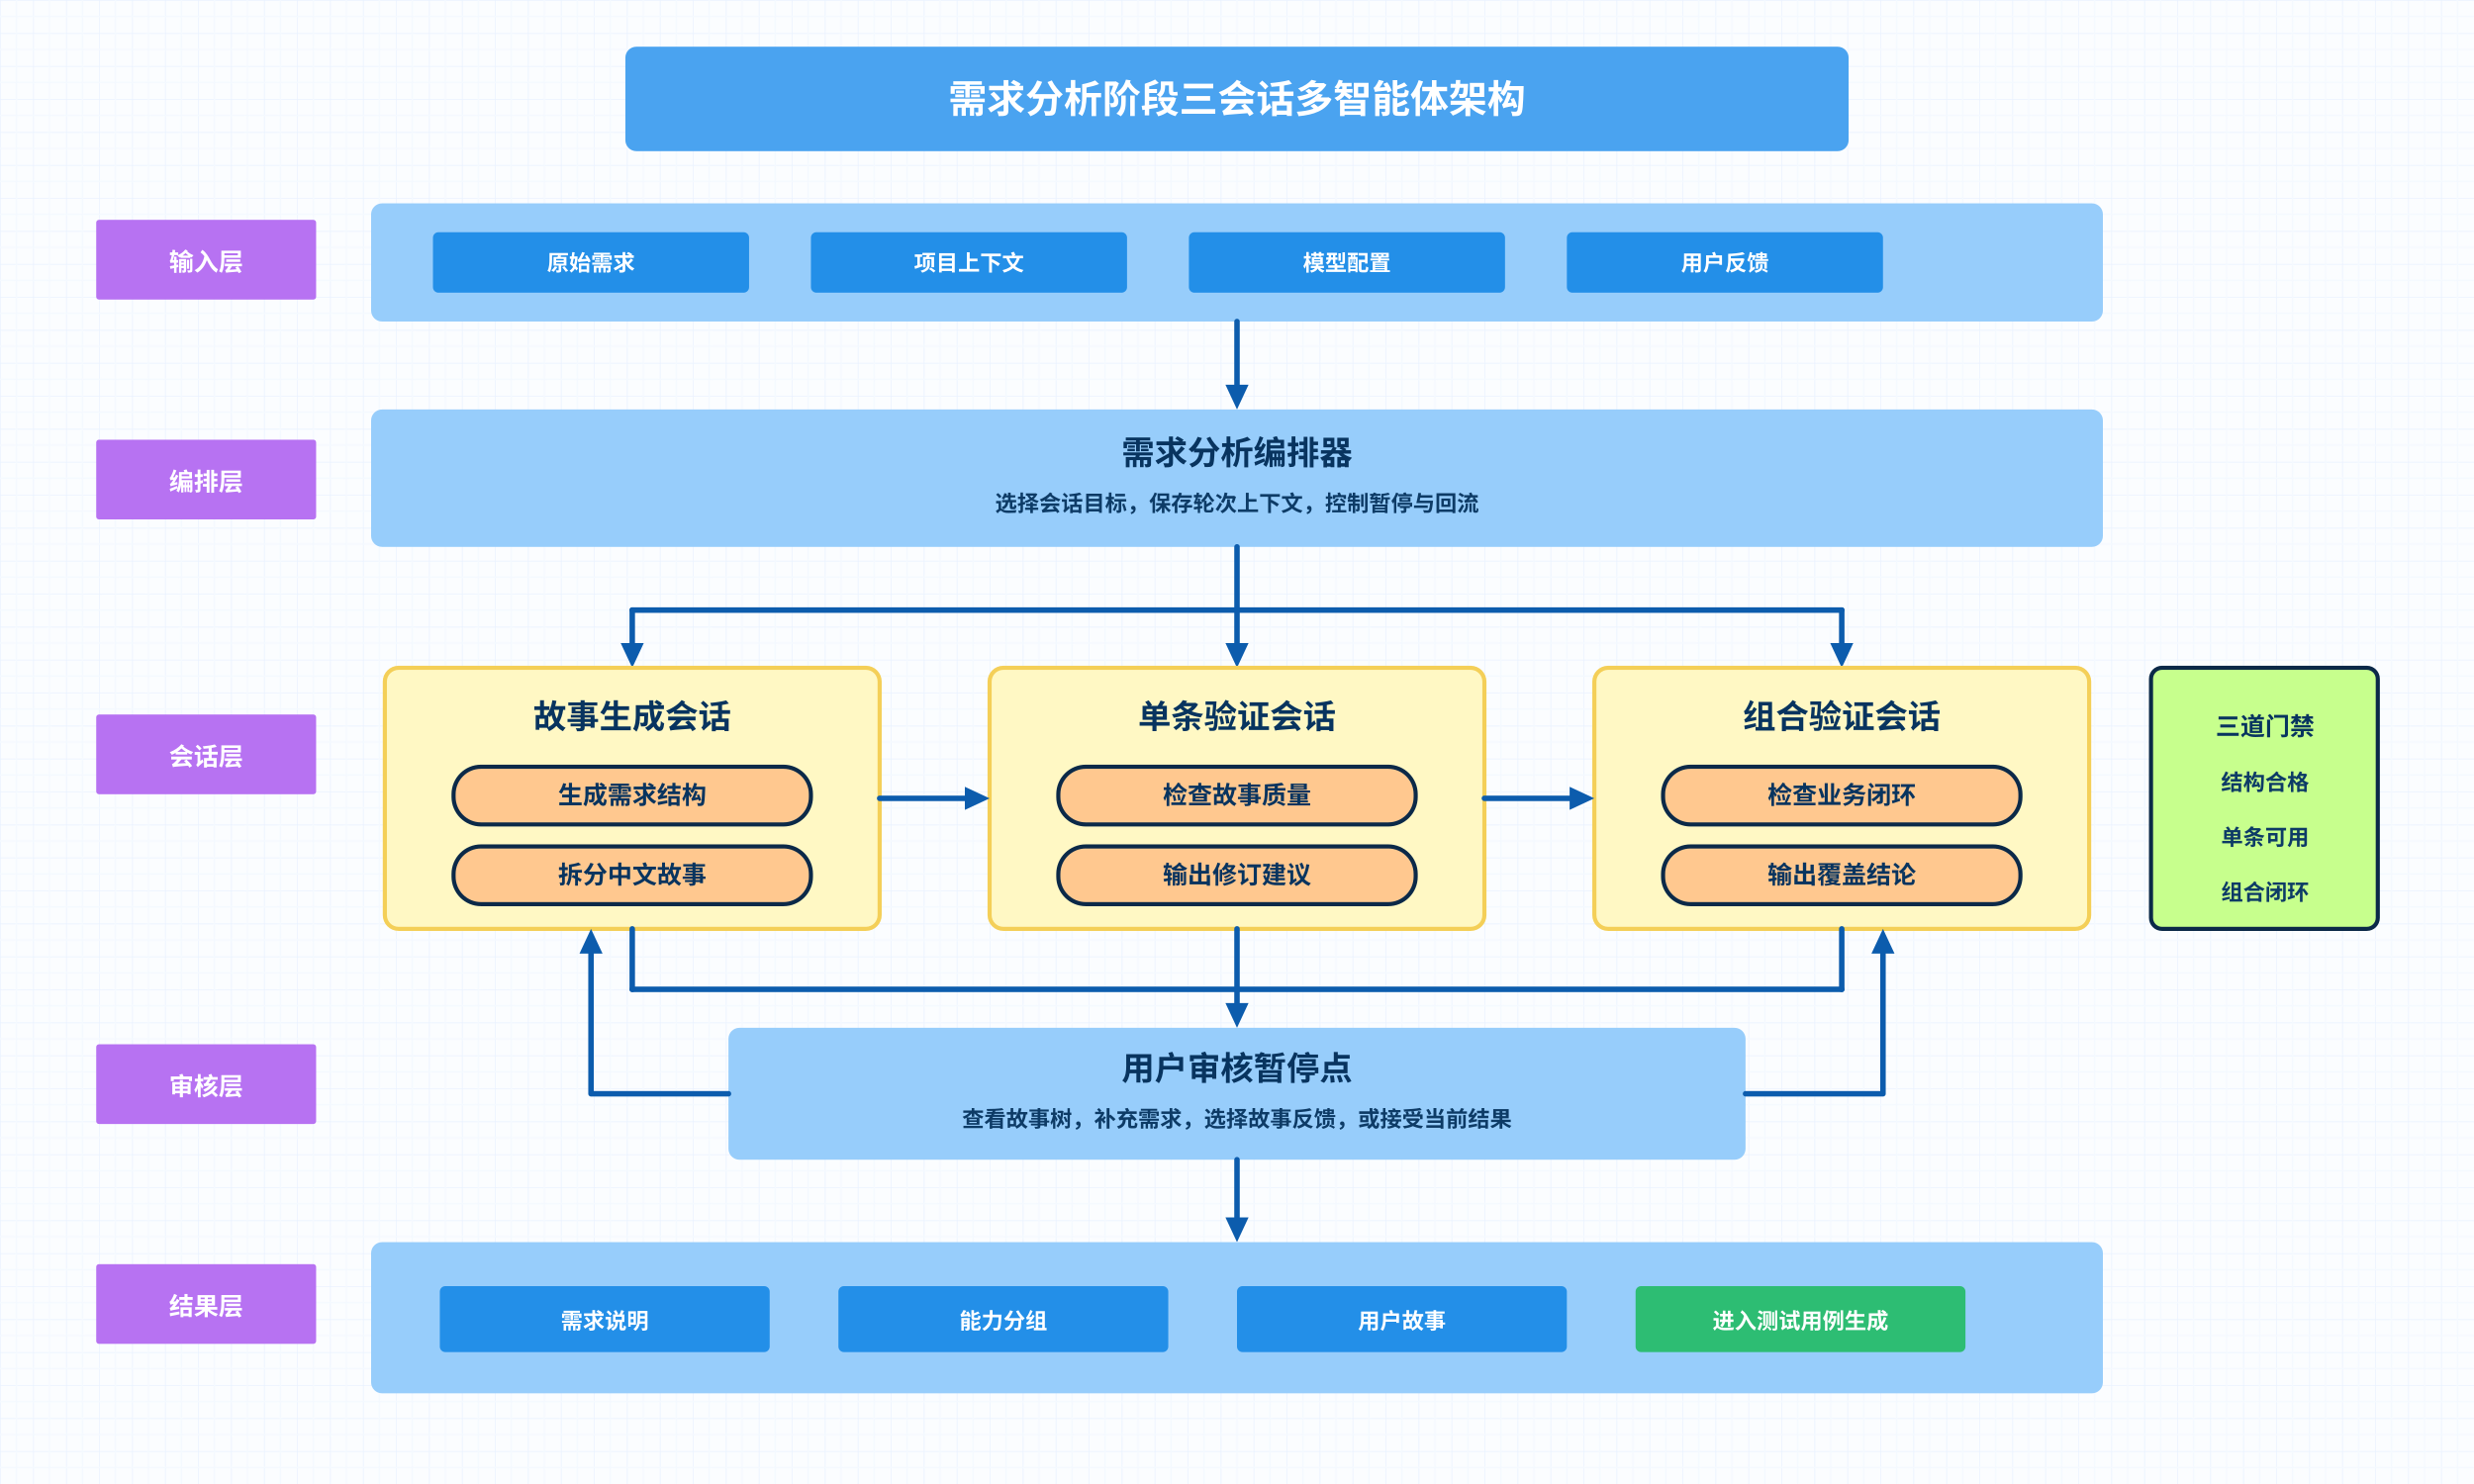
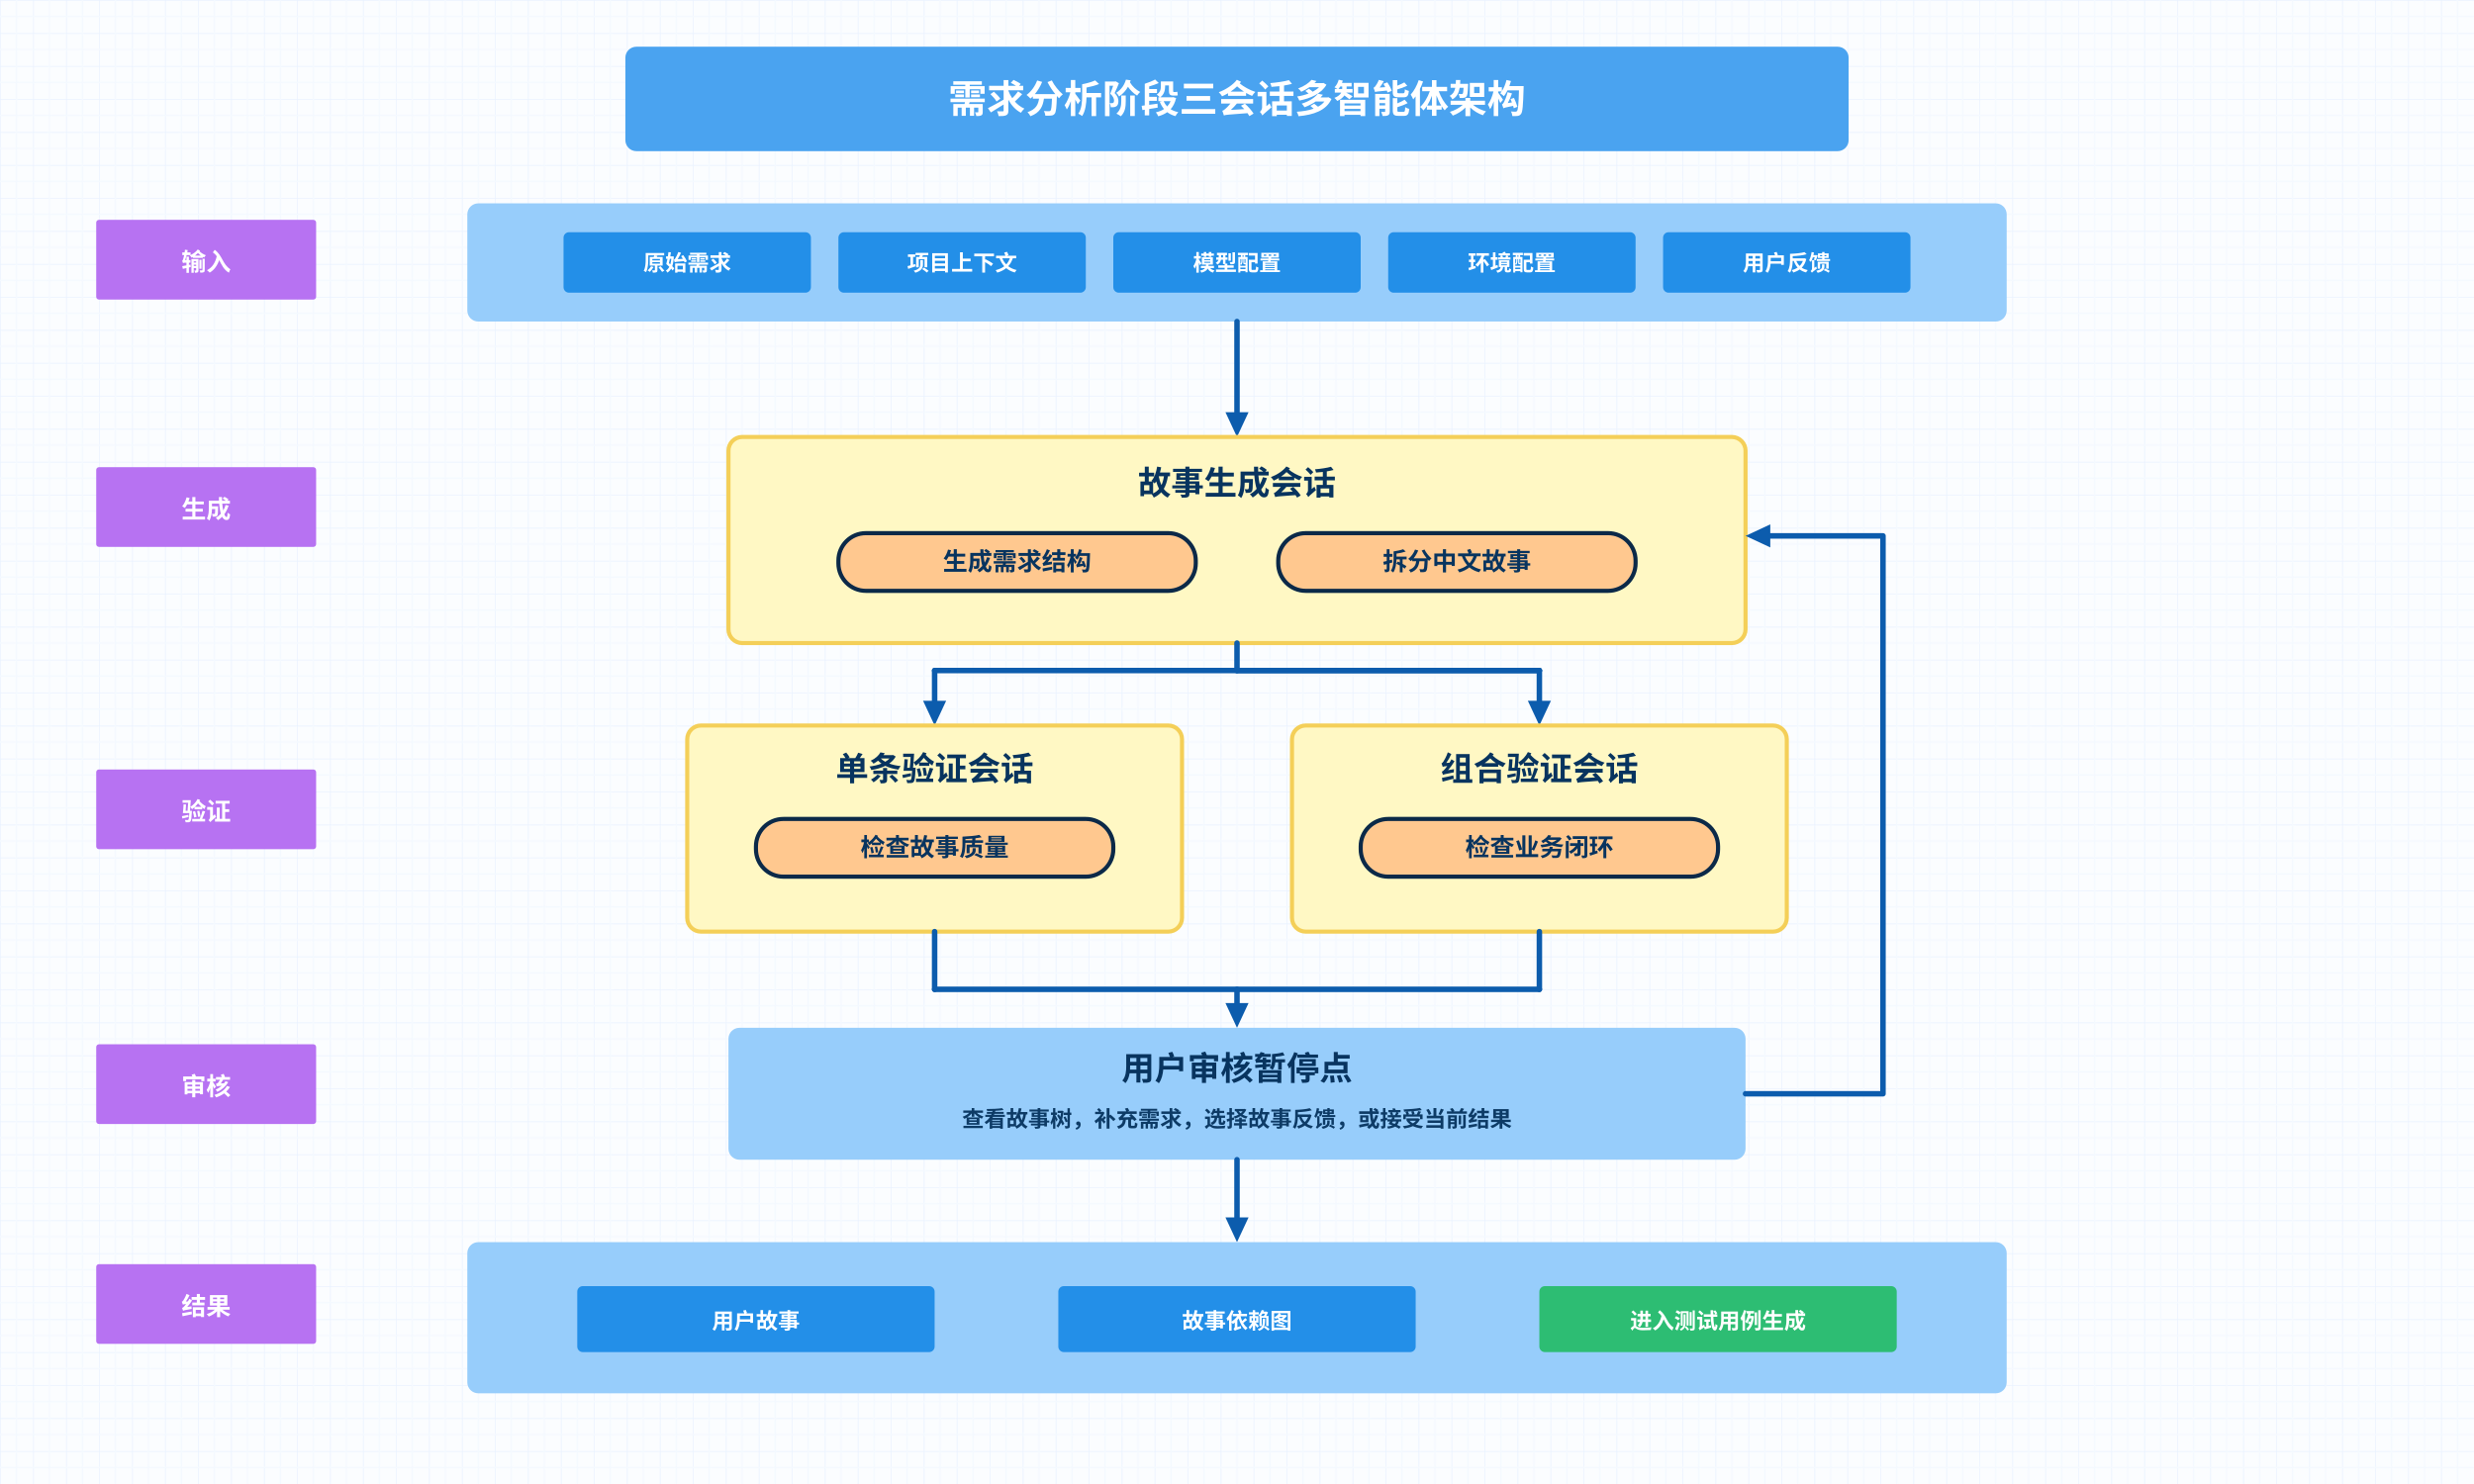
<svg xmlns="http://www.w3.org/2000/svg" width="1800" height="1080" viewBox="0 0 1800 1080" role="img" aria-labelledby="title desc">
  <defs>
    <pattern id="grid" width="24" height="24" patternUnits="userSpaceOnUse">
      <path d="M 24 0 L 0 0 0 24" fill="none" stroke="#e9f2ff" stroke-width="1" />
      <path d="M 12 0 L 12 24 M 0 12 L 24 12" fill="none" stroke="#f4f9ff" stroke-width="1" />
    </pattern>
    <marker id="arrow" markerWidth="6" markerHeight="6" refX="0.75" refY="3" orient="auto" markerUnits="strokeWidth">
      <path d="M 0.75 0.9 L 5.25 3 L 0.75 5.1 z" fill="#0c5cad" />
    </marker>
    <style>
      .title { font: 700 28px "Noto Sans CJK SC", "Microsoft YaHei", "PingFang SC", sans-serif; fill: #ffffff; }
      .lane { font: 700 18px "Noto Sans CJK SC", "Microsoft YaHei", "PingFang SC", sans-serif; fill: #ffffff; }
      .big { font: 700 24px "Noto Sans CJK SC", "Microsoft YaHei", "PingFang SC", sans-serif; fill: #08345f; }
      .mid { font: 700 18px "Noto Sans CJK SC", "Microsoft YaHei", "PingFang SC", sans-serif; fill: #08345f; }
      .text { font: 600 16px "Noto Sans CJK SC", "Microsoft YaHei", "PingFang SC", sans-serif; fill: #0d3b66; }
      .white { font: 700 16px "Noto Sans CJK SC", "Microsoft YaHei", "PingFang SC", sans-serif; fill: #ffffff; }
      .arrow { stroke: #0c5cad; stroke-width: 4; fill: none; marker-end: url(#arrow); stroke-linejoin: round; stroke-linecap: round; }
      .line { stroke: #0c5cad; stroke-width: 4; fill: none; stroke-linejoin: round; stroke-linecap: round; }
    </style>
  </defs>
  <rect width="1800" height="1080" fill="#fbfdff" />
  <rect width="1800" height="1080" fill="url(#grid)" />
  <rect x="455" y="34" width="890" height="76" rx="8" fill="#4aa3f0" />
  <text x="900" y="82" class="title" text-anchor="middle">需求分析阶段三会话多智能体架构</text>
  <rect x="70" y="160" width="160" height="58" rx="2" fill="#b772f2" />
-   <text x="150" y="197" class="lane" text-anchor="middle">输入层</text>
-   <rect x="70" y="320" width="160" height="58" rx="2" fill="#b772f2" />
-   <text x="150" y="357" class="lane" text-anchor="middle">编排层</text>
-   <rect x="70" y="520" width="160" height="58" rx="2" fill="#b772f2" />
-   <text x="150" y="557" class="lane" text-anchor="middle">会话层</text>
+   <text x="150" y="197" class="lane" text-anchor="middle">输入</text>
+   <rect x="70" y="340" width="160" height="58" rx="2" fill="#b772f2" />
+   <text x="150" y="377" class="lane" text-anchor="middle">生成</text>
+   <rect x="70" y="560" width="160" height="58" rx="2" fill="#b772f2" />
+   <text x="150" y="597" class="lane" text-anchor="middle">验证</text>
  <rect x="70" y="760" width="160" height="58" rx="2" fill="#b772f2" />
-   <text x="150" y="797" class="lane" text-anchor="middle">审核层</text>
+   <text x="150" y="797" class="lane" text-anchor="middle">审核</text>
  <rect x="70" y="920" width="160" height="58" rx="2" fill="#b772f2" />
-   <text x="150" y="957" class="lane" text-anchor="middle">结果层</text>
-   <rect x="270" y="148" width="1260" height="86" rx="8" fill="#97cdfb" />
-   <rect x="315" y="169" width="230" height="44" rx="4" fill="#238fe8" />
-   <text x="430" y="197" class="white" text-anchor="middle">原始需求</text>
-   <rect x="590" y="169" width="230" height="44" rx="4" fill="#238fe8" />
-   <text x="705" y="197" class="white" text-anchor="middle">项目上下文</text>
-   <rect x="865" y="169" width="230" height="44" rx="4" fill="#238fe8" />
-   <text x="980" y="197" class="white" text-anchor="middle">模型配置</text>
-   <rect x="1140" y="169" width="230" height="44" rx="4" fill="#238fe8" />
-   <text x="1255" y="197" class="white" text-anchor="middle">用户反馈</text>
-   <path d="M 900 234 L 900 280" class="arrow" />
-   <rect x="270" y="298" width="1260" height="100" rx="8" fill="#97cdfb" />
-   <text x="900" y="338" class="big" text-anchor="middle">需求分析编排器</text>
-   <text x="900" y="372" class="text" text-anchor="middle">选择会话目标，保存轮次上下文，控制暂停与回流</text>
-   <path d="M 900 398 L 900 444" class="line" />
-   <path d="M 460 444 L 1340 444" class="line" />
-   <path d="M 460 444 L 460 468" class="arrow" />
-   <path d="M 900 444 L 900 468" class="arrow" />
-   <path d="M 1340 444 L 1340 468" class="arrow" />
-   <rect x="280" y="486" width="360" height="190" rx="10" fill="#fff8c4" stroke="#f4cf58" stroke-width="3" />
-   <text x="460" y="530" class="big" text-anchor="middle">故事生成会话</text>
-   <rect x="330" y="558" width="260" height="42" rx="20" fill="#ffc88f" stroke="#0b2948" stroke-width="3" />
-   <text x="460" y="585" class="mid" text-anchor="middle">生成需求结构</text>
-   <rect x="330" y="616" width="260" height="42" rx="20" fill="#ffc88f" stroke="#0b2948" stroke-width="3" />
-   <text x="460" y="643" class="mid" text-anchor="middle">拆分中文故事</text>
-   <rect x="720" y="486" width="360" height="190" rx="10" fill="#fff8c4" stroke="#f4cf58" stroke-width="3" />
-   <text x="900" y="530" class="big" text-anchor="middle">单条验证会话</text>
-   <rect x="770" y="558" width="260" height="42" rx="20" fill="#ffc88f" stroke="#0b2948" stroke-width="3" />
-   <text x="900" y="585" class="mid" text-anchor="middle">检查故事质量</text>
-   <rect x="770" y="616" width="260" height="42" rx="20" fill="#ffc88f" stroke="#0b2948" stroke-width="3" />
-   <text x="900" y="643" class="mid" text-anchor="middle">输出修订建议</text>
-   <rect x="1160" y="486" width="360" height="190" rx="10" fill="#fff8c4" stroke="#f4cf58" stroke-width="3" />
-   <text x="1340" y="530" class="big" text-anchor="middle">组合验证会话</text>
-   <rect x="1210" y="558" width="260" height="42" rx="20" fill="#ffc88f" stroke="#0b2948" stroke-width="3" />
-   <text x="1340" y="585" class="mid" text-anchor="middle">检查业务闭环</text>
-   <rect x="1210" y="616" width="260" height="42" rx="20" fill="#ffc88f" stroke="#0b2948" stroke-width="3" />
-   <text x="1340" y="643" class="mid" text-anchor="middle">输出覆盖结论</text>
-   <path d="M 640 581 L 702 581" class="arrow" />
-   <path d="M 1080 581 L 1142 581" class="arrow" />
-   <path d="M 460 676 L 460 720" class="line" />
-   <path d="M 900 676 L 900 720" class="line" />
-   <path d="M 1340 676 L 1340 720" class="line" />
-   <path d="M 460 720 L 1340 720" class="line" />
+   <text x="150" y="957" class="lane" text-anchor="middle">结果</text>
+   <rect x="340" y="148" width="1120" height="86" rx="8" fill="#97cdfb" />
+   <rect x="410" y="169" width="180" height="44" rx="4" fill="#238fe8" />
+   <text x="500" y="197" class="white" text-anchor="middle">原始需求</text>
+   <rect x="610" y="169" width="180" height="44" rx="4" fill="#238fe8" />
+   <text x="700" y="197" class="white" text-anchor="middle">项目上下文</text>
+   <rect x="810" y="169" width="180" height="44" rx="4" fill="#238fe8" />
+   <text x="900" y="197" class="white" text-anchor="middle">模型配置</text>
+   <rect x="1010" y="169" width="180" height="44" rx="4" fill="#238fe8" />
+   <text x="1100" y="197" class="white" text-anchor="middle">环境配置</text>
+   <rect x="1210" y="169" width="180" height="44" rx="4" fill="#238fe8" />
+   <text x="1300" y="197" class="white" text-anchor="middle">用户反馈</text>
+   <path d="M 900 234 L 900 300" class="arrow" />
+   <rect x="530" y="318" width="740" height="150" rx="10" fill="#fff8c4" stroke="#f4cf58" stroke-width="3" />
+   <text x="900" y="360" class="big" text-anchor="middle">故事生成会话</text>
+   <rect x="610" y="388" width="260" height="42" rx="20" fill="#ffc88f" stroke="#0b2948" stroke-width="3" />
+   <text x="740" y="415" class="mid" text-anchor="middle">生成需求结构</text>
+   <rect x="930" y="388" width="260" height="42" rx="20" fill="#ffc88f" stroke="#0b2948" stroke-width="3" />
+   <text x="1060" y="415" class="mid" text-anchor="middle">拆分中文故事</text>
+   <path d="M 900 468 L 900 488" class="line" />
+   <path d="M 900 488 L 1120 488" class="line" />
+   <path d="M 680 488 L 1120 488" class="line" />
+   <path d="M 680 488 L 680 510" class="arrow" />
+   <path d="M 1120 488 L 1120 510" class="arrow" />
+   <rect x="500" y="528" width="360" height="150" rx="10" fill="#fff8c4" stroke="#f4cf58" stroke-width="3" />
+   <text x="680" y="568" class="big" text-anchor="middle">单条验证会话</text>
+   <rect x="550" y="596" width="260" height="42" rx="20" fill="#ffc88f" stroke="#0b2948" stroke-width="3" />
+   <text x="680" y="623" class="mid" text-anchor="middle">检查故事质量</text>
+   <rect x="940" y="528" width="360" height="150" rx="10" fill="#fff8c4" stroke="#f4cf58" stroke-width="3" />
+   <text x="1120" y="568" class="big" text-anchor="middle">组合验证会话</text>
+   <rect x="990" y="596" width="260" height="42" rx="20" fill="#ffc88f" stroke="#0b2948" stroke-width="3" />
+   <text x="1120" y="623" class="mid" text-anchor="middle">检查业务闭环</text>
+   <path d="M 680 678 L 680 720" class="line" />
+   <path d="M 1120 678 L 1120 720" class="line" />
+   <path d="M 680 720 L 1120 720" class="line" />
  <path d="M 900 720 L 900 730" class="arrow" />
  <rect x="530" y="748" width="740" height="96" rx="8" fill="#97cdfb" />
  <text x="900" y="786" class="big" text-anchor="middle">用户审核暂停点</text>
  <text x="900" y="820" class="text" text-anchor="middle">查看故事树，补充需求，选择故事反馈，或接受当前结果</text>
-   <path d="M 530 796 L 430 796 L 430 694" class="arrow" />
-   <path d="M 1270 796 L 1370 796 L 1370 694" class="arrow" />
+   <path d="M 1270 796 L 1370 796 L 1370 390 L 1288 390" class="arrow" />
  <path d="M 900 844 L 900 886" class="arrow" />
-   <rect x="270" y="904" width="1260" height="110" rx="8" fill="#97cdfb" />
-   <rect x="320" y="936" width="240" height="48" rx="4" fill="#238fe8" />
-   <text x="440" y="967" class="white" text-anchor="middle">需求说明</text>
-   <rect x="610" y="936" width="240" height="48" rx="4" fill="#238fe8" />
-   <text x="730" y="967" class="white" text-anchor="middle">能力分组</text>
-   <rect x="900" y="936" width="240" height="48" rx="4" fill="#238fe8" />
-   <text x="1020" y="967" class="white" text-anchor="middle">用户故事</text>
-   <rect x="1190" y="936" width="240" height="48" rx="4" fill="#2dbd73" />
-   <text x="1310" y="967" class="white" text-anchor="middle">进入测试用例生成</text>
-   <rect x="1565" y="486" width="165" height="190" rx="8" fill="#c7ff8d" stroke="#0b2948" stroke-width="3" />
-   <text x="1648" y="535" class="mid" text-anchor="middle">三道门禁</text>
-   <text x="1648" y="575" class="text" text-anchor="middle">结构合格</text>
-   <text x="1648" y="615" class="text" text-anchor="middle">单条可用</text>
-   <text x="1648" y="655" class="text" text-anchor="middle">组合闭环</text>
+   <rect x="340" y="904" width="1120" height="110" rx="8" fill="#97cdfb" />
+   <rect x="420" y="936" width="260" height="48" rx="4" fill="#238fe8" />
+   <text x="550" y="967" class="white" text-anchor="middle">用户故事</text>
+   <rect x="770" y="936" width="260" height="48" rx="4" fill="#238fe8" />
+   <text x="900" y="967" class="white" text-anchor="middle">故事依赖图</text>
+   <rect x="1120" y="936" width="260" height="48" rx="4" fill="#2dbd73" />
+   <text x="1250" y="967" class="white" text-anchor="middle">进入测试用例生成</text>
</svg>
